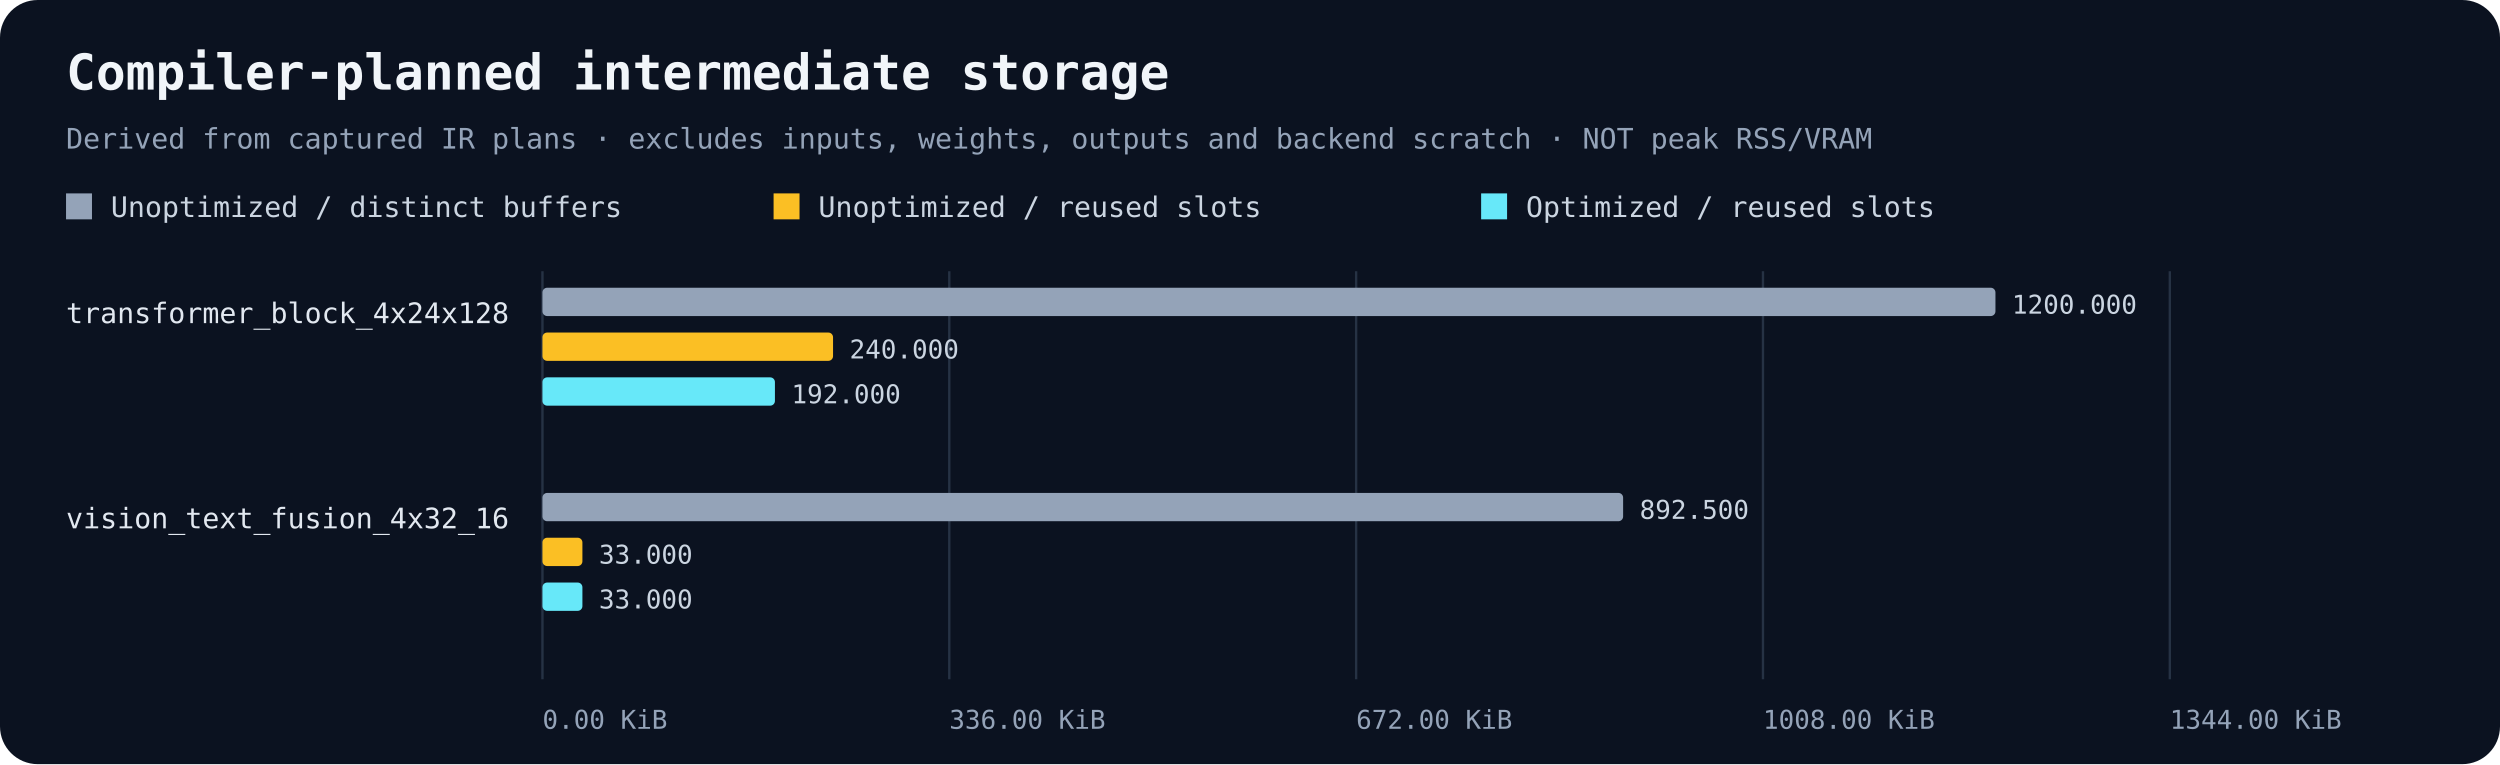
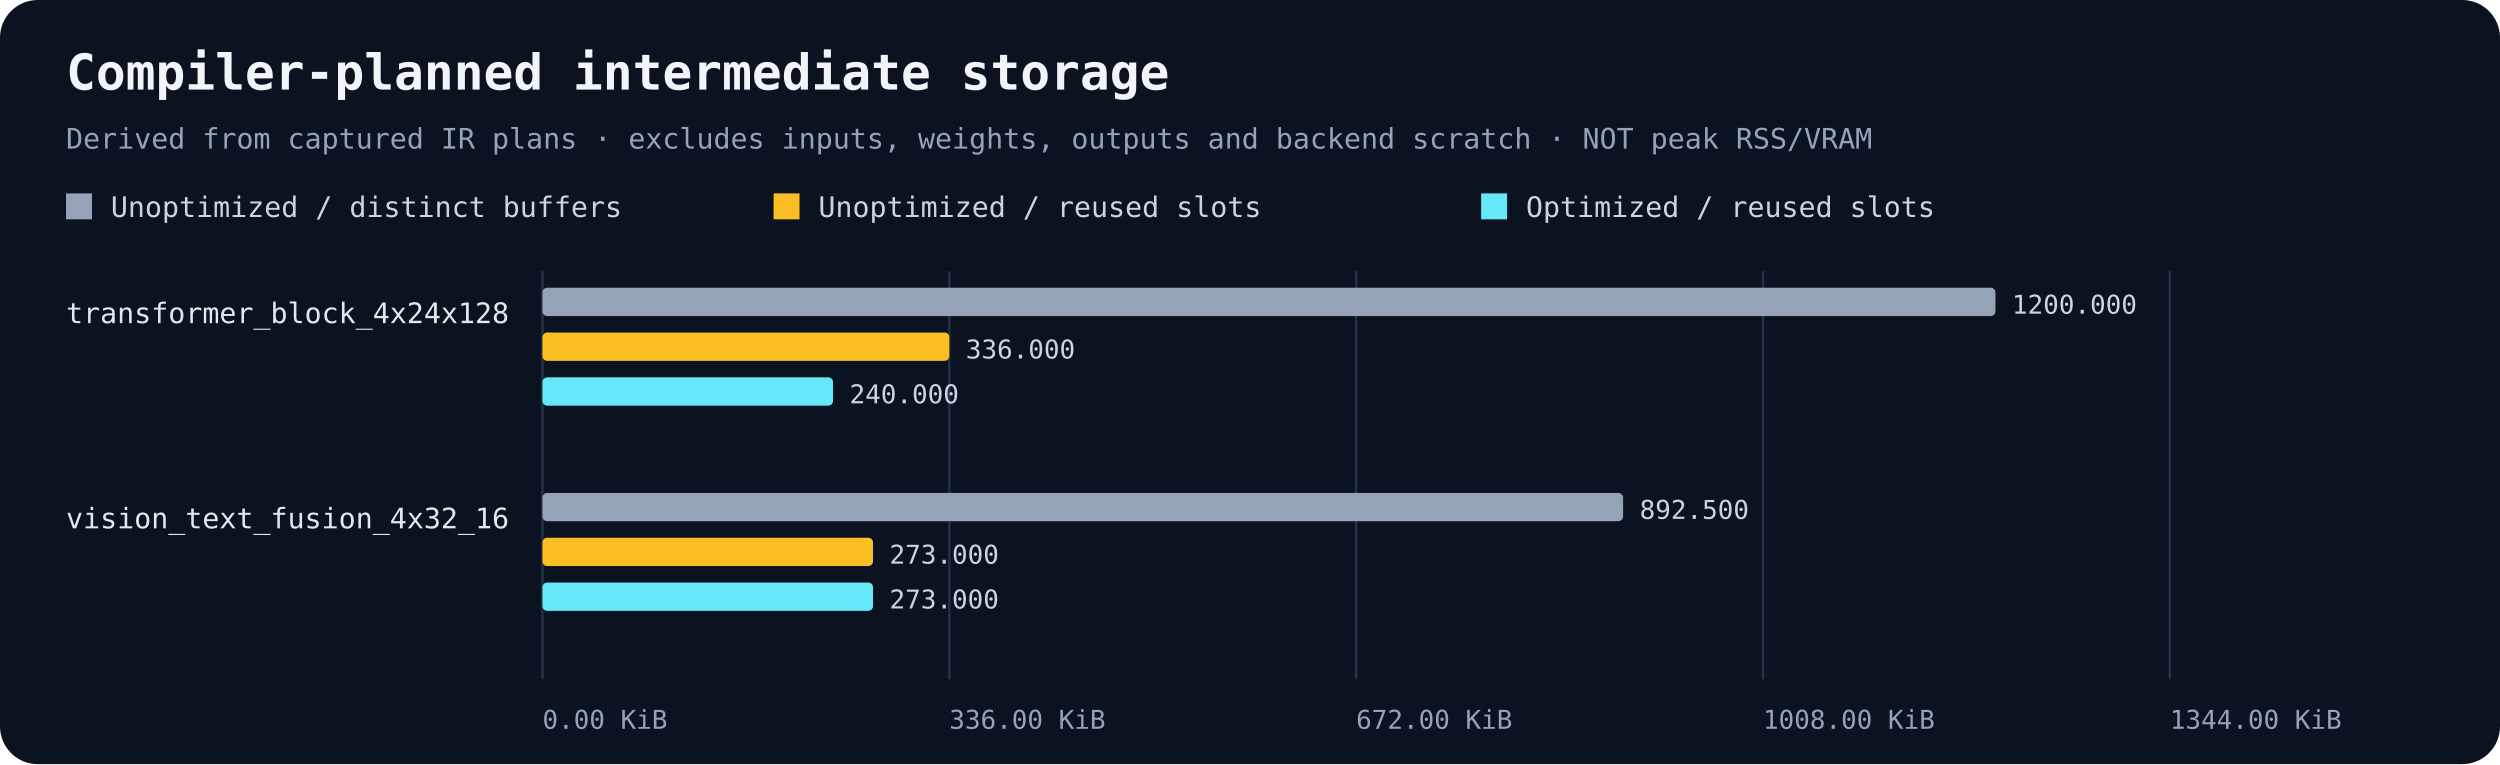
<svg xmlns="http://www.w3.org/2000/svg" width="1060" height="324" viewBox="0 0 1060 324" role="img" aria-labelledby="title desc">
  <rect width="100%" height="100%" rx="16" fill="#0b1220" />
  <g font-family="ui-monospace,SFMono-Regular,Consolas,monospace">
    <text x="28" y="38" fill="#f1f5f9" font-size="21" font-weight="700">Compiler-planned intermediate storage</text>
    <text x="28" y="63" fill="#94a3b8" font-size="12">Derived from captured IR plans · excludes inputs, weights, outputs and backend scratch · NOT peak RSS/VRAM</text>
    <rect x="28" y="82" width="11" height="11" fill="#94a3b8" />
    <text x="47" y="92" fill="#cbd5e1" font-size="12">Unoptimized / distinct buffers</text>
    <rect x="328" y="82" width="11" height="11" fill="#fbbf24" />
    <text x="347" y="92" fill="#cbd5e1" font-size="12">Unoptimized / reused slots</text>
    <rect x="628" y="82" width="11" height="11" fill="#67e8f9" />
    <text x="647" y="92" fill="#cbd5e1" font-size="12">Optimized / reused slots</text>
    <path d="M230.0 115 V288" stroke="#263244" stroke-width="1" />
    <text x="230.0" y="309" fill="#94a3b8" font-size="11">0.00 KiB</text>
    <path d="M402.5 115 V288" stroke="#263244" stroke-width="1" />
    <text x="402.5" y="309" fill="#94a3b8" font-size="11">336.00 KiB</text>
    <path d="M575.0 115 V288" stroke="#263244" stroke-width="1" />
    <text x="575.0" y="309" fill="#94a3b8" font-size="11">672.00 KiB</text>
    <path d="M747.5 115 V288" stroke="#263244" stroke-width="1" />
    <text x="747.5" y="309" fill="#94a3b8" font-size="11">1008.00 KiB</text>
    <path d="M920.0 115 V288" stroke="#263244" stroke-width="1" />
    <text x="920.0" y="309" fill="#94a3b8" font-size="11">1344.00 KiB</text>
    <text x="28" y="137" fill="#e2e8f0" font-size="12">transformer_block_4x24x128</text>
    <rect x="230" y="122" width="616.07" height="12" rx="2" fill="#94a3b8" />
    <text x="853.07" y="133" fill="#cbd5e1" font-size="11">1200.000</text>
-     <rect x="230" y="141" width="123.21" height="12" rx="2" fill="#fbbf24" />
-     <text x="360.21" y="152" fill="#cbd5e1" font-size="11">240.000</text>
-     <rect x="230" y="160" width="98.57" height="12" rx="2" fill="#67e8f9" />
-     <text x="335.57" y="171" fill="#cbd5e1" font-size="11">192.000</text>
+     <rect x="230" y="141" width="172.50" height="12" rx="2" fill="#fbbf24" />
+     <text x="409.50" y="152" fill="#cbd5e1" font-size="11">336.000</text>
+     <rect x="230" y="160" width="123.21" height="12" rx="2" fill="#67e8f9" />
+     <text x="360.21" y="171" fill="#cbd5e1" font-size="11">240.000</text>
    <text x="28" y="224" fill="#e2e8f0" font-size="12">vision_text_fusion_4x32_16</text>
    <rect x="230" y="209" width="458.20" height="12" rx="2" fill="#94a3b8" />
    <text x="695.20" y="220" fill="#cbd5e1" font-size="11">892.500</text>
-     <rect x="230" y="228" width="16.94" height="12" rx="2" fill="#fbbf24" />
-     <text x="253.94" y="239" fill="#cbd5e1" font-size="11">33.000</text>
-     <rect x="230" y="247" width="16.94" height="12" rx="2" fill="#67e8f9" />
-     <text x="253.94" y="258" fill="#cbd5e1" font-size="11">33.000</text>
+     <rect x="230" y="228" width="140.16" height="12" rx="2" fill="#fbbf24" />
+     <text x="377.16" y="239" fill="#cbd5e1" font-size="11">273.000</text>
+     <rect x="230" y="247" width="140.16" height="12" rx="2" fill="#67e8f9" />
+     <text x="377.16" y="258" fill="#cbd5e1" font-size="11">273.000</text>
  </g>
</svg>
